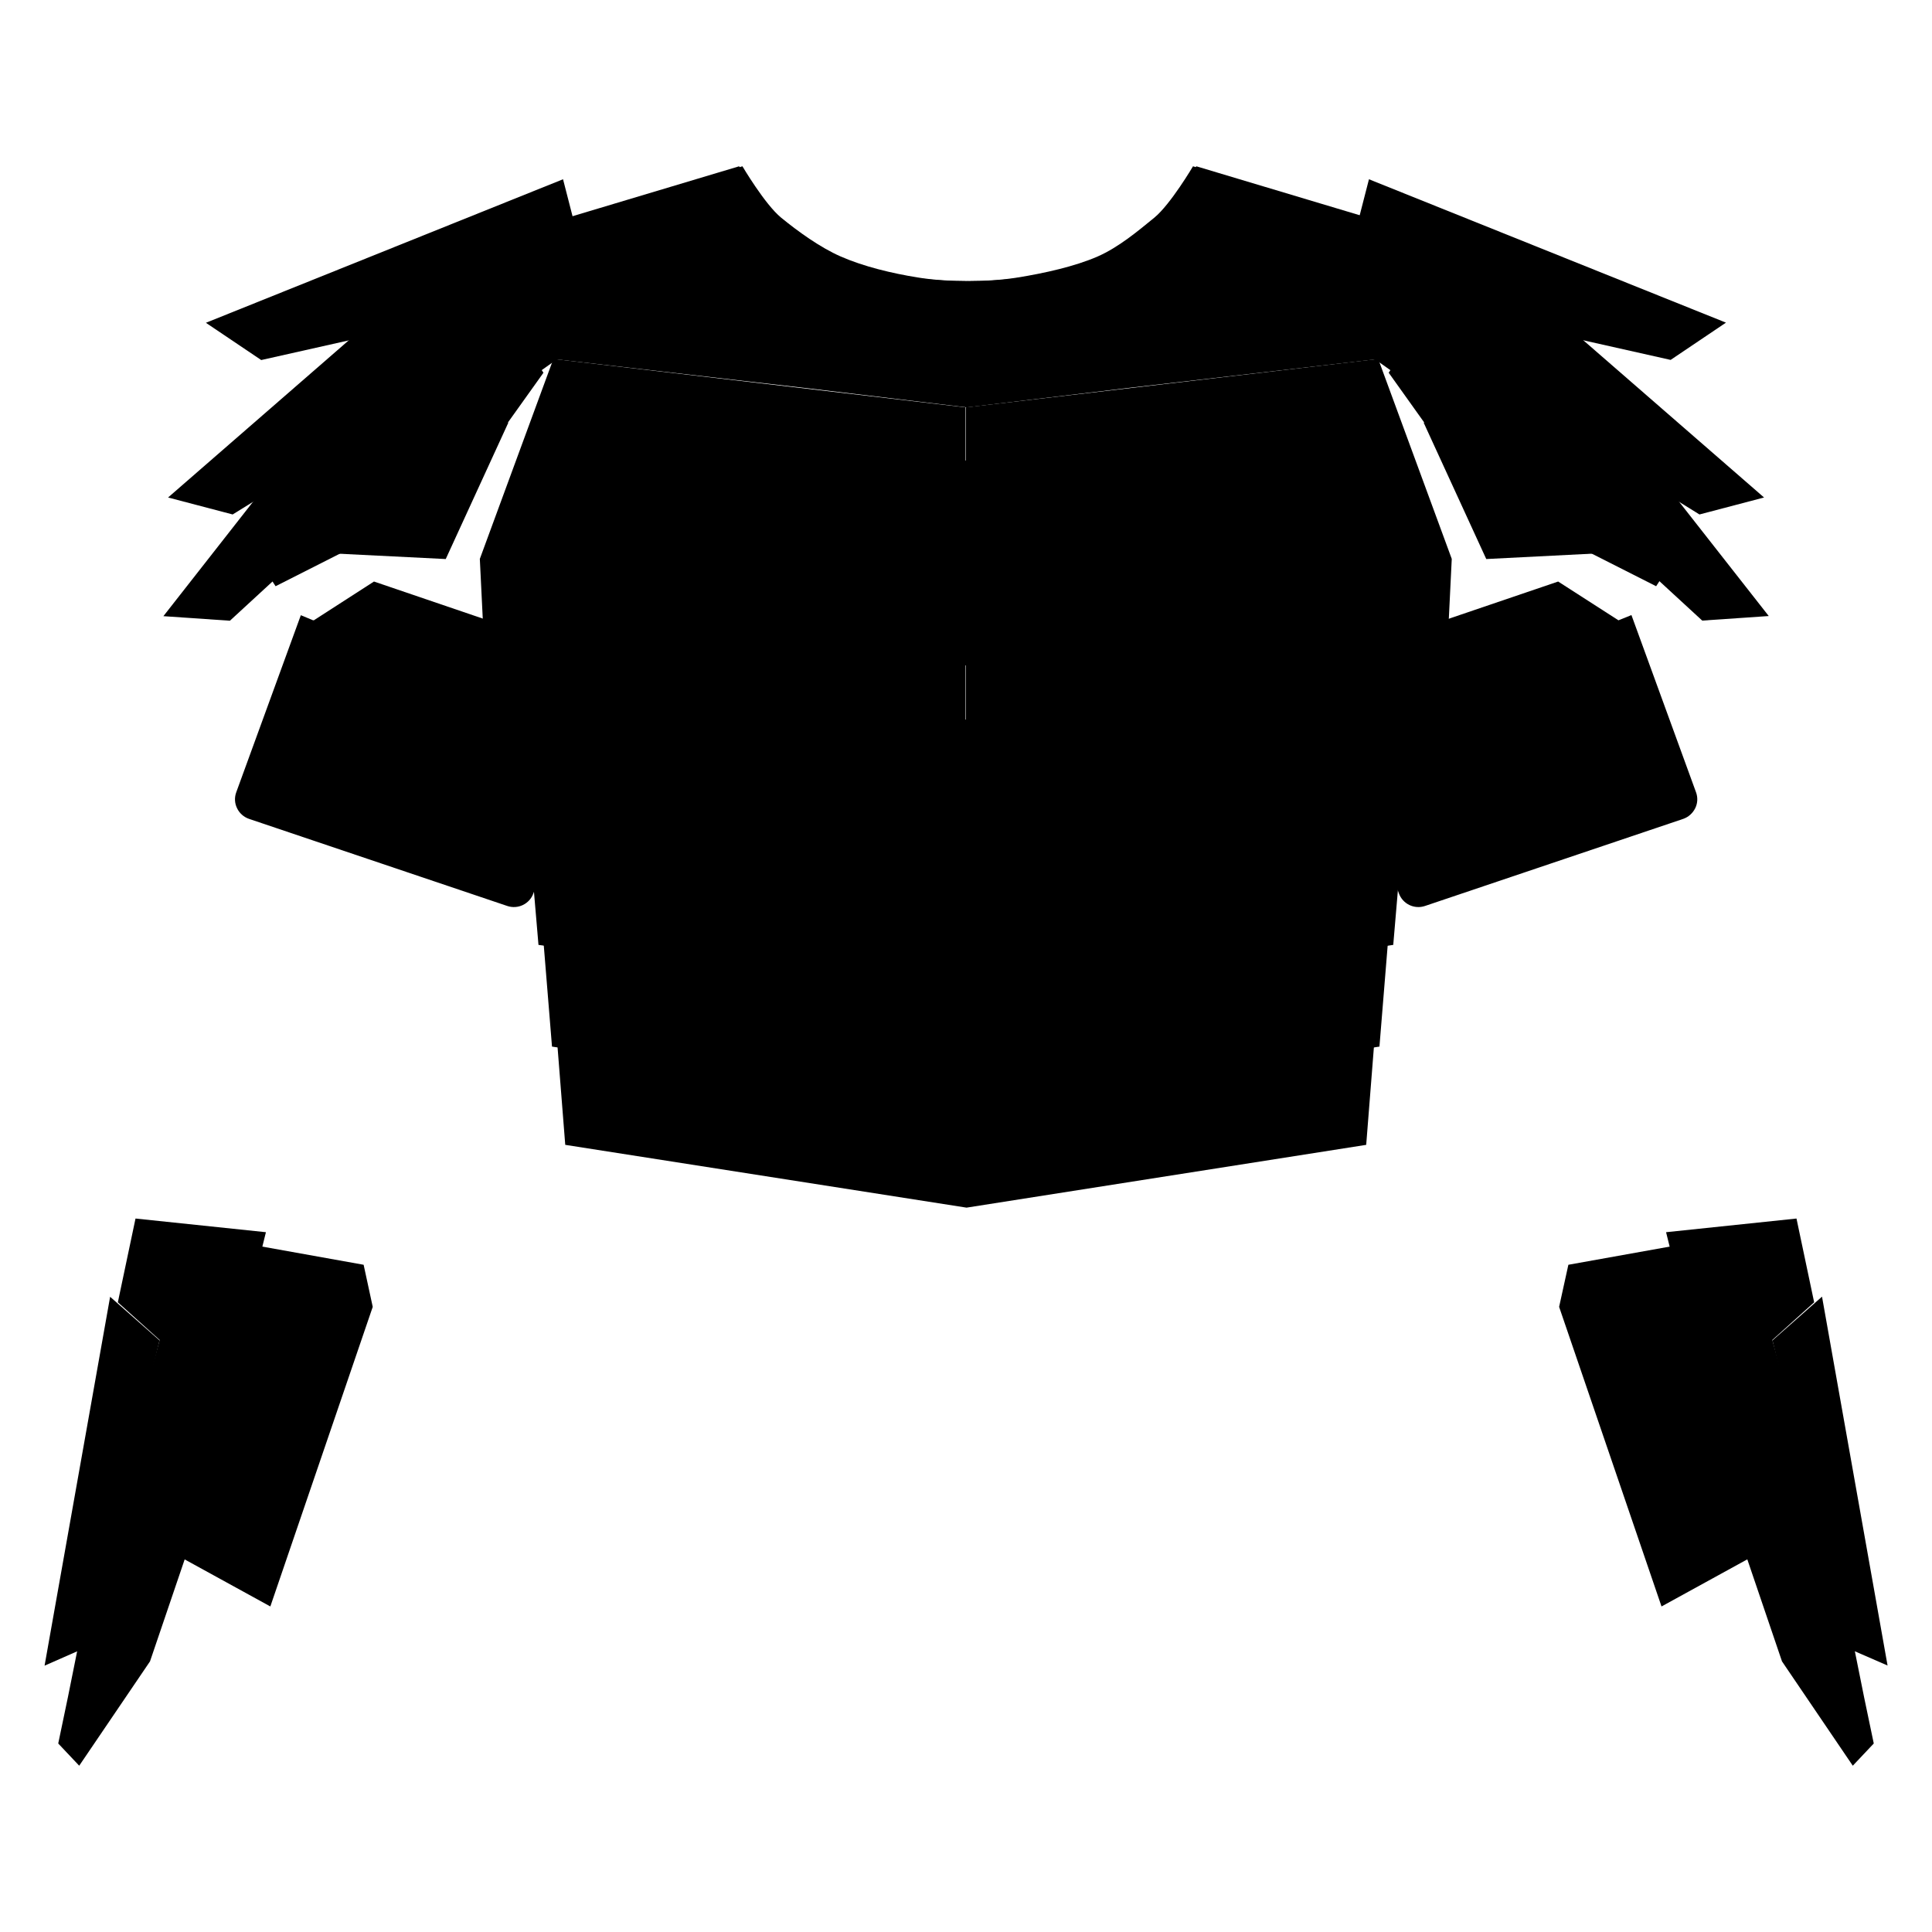
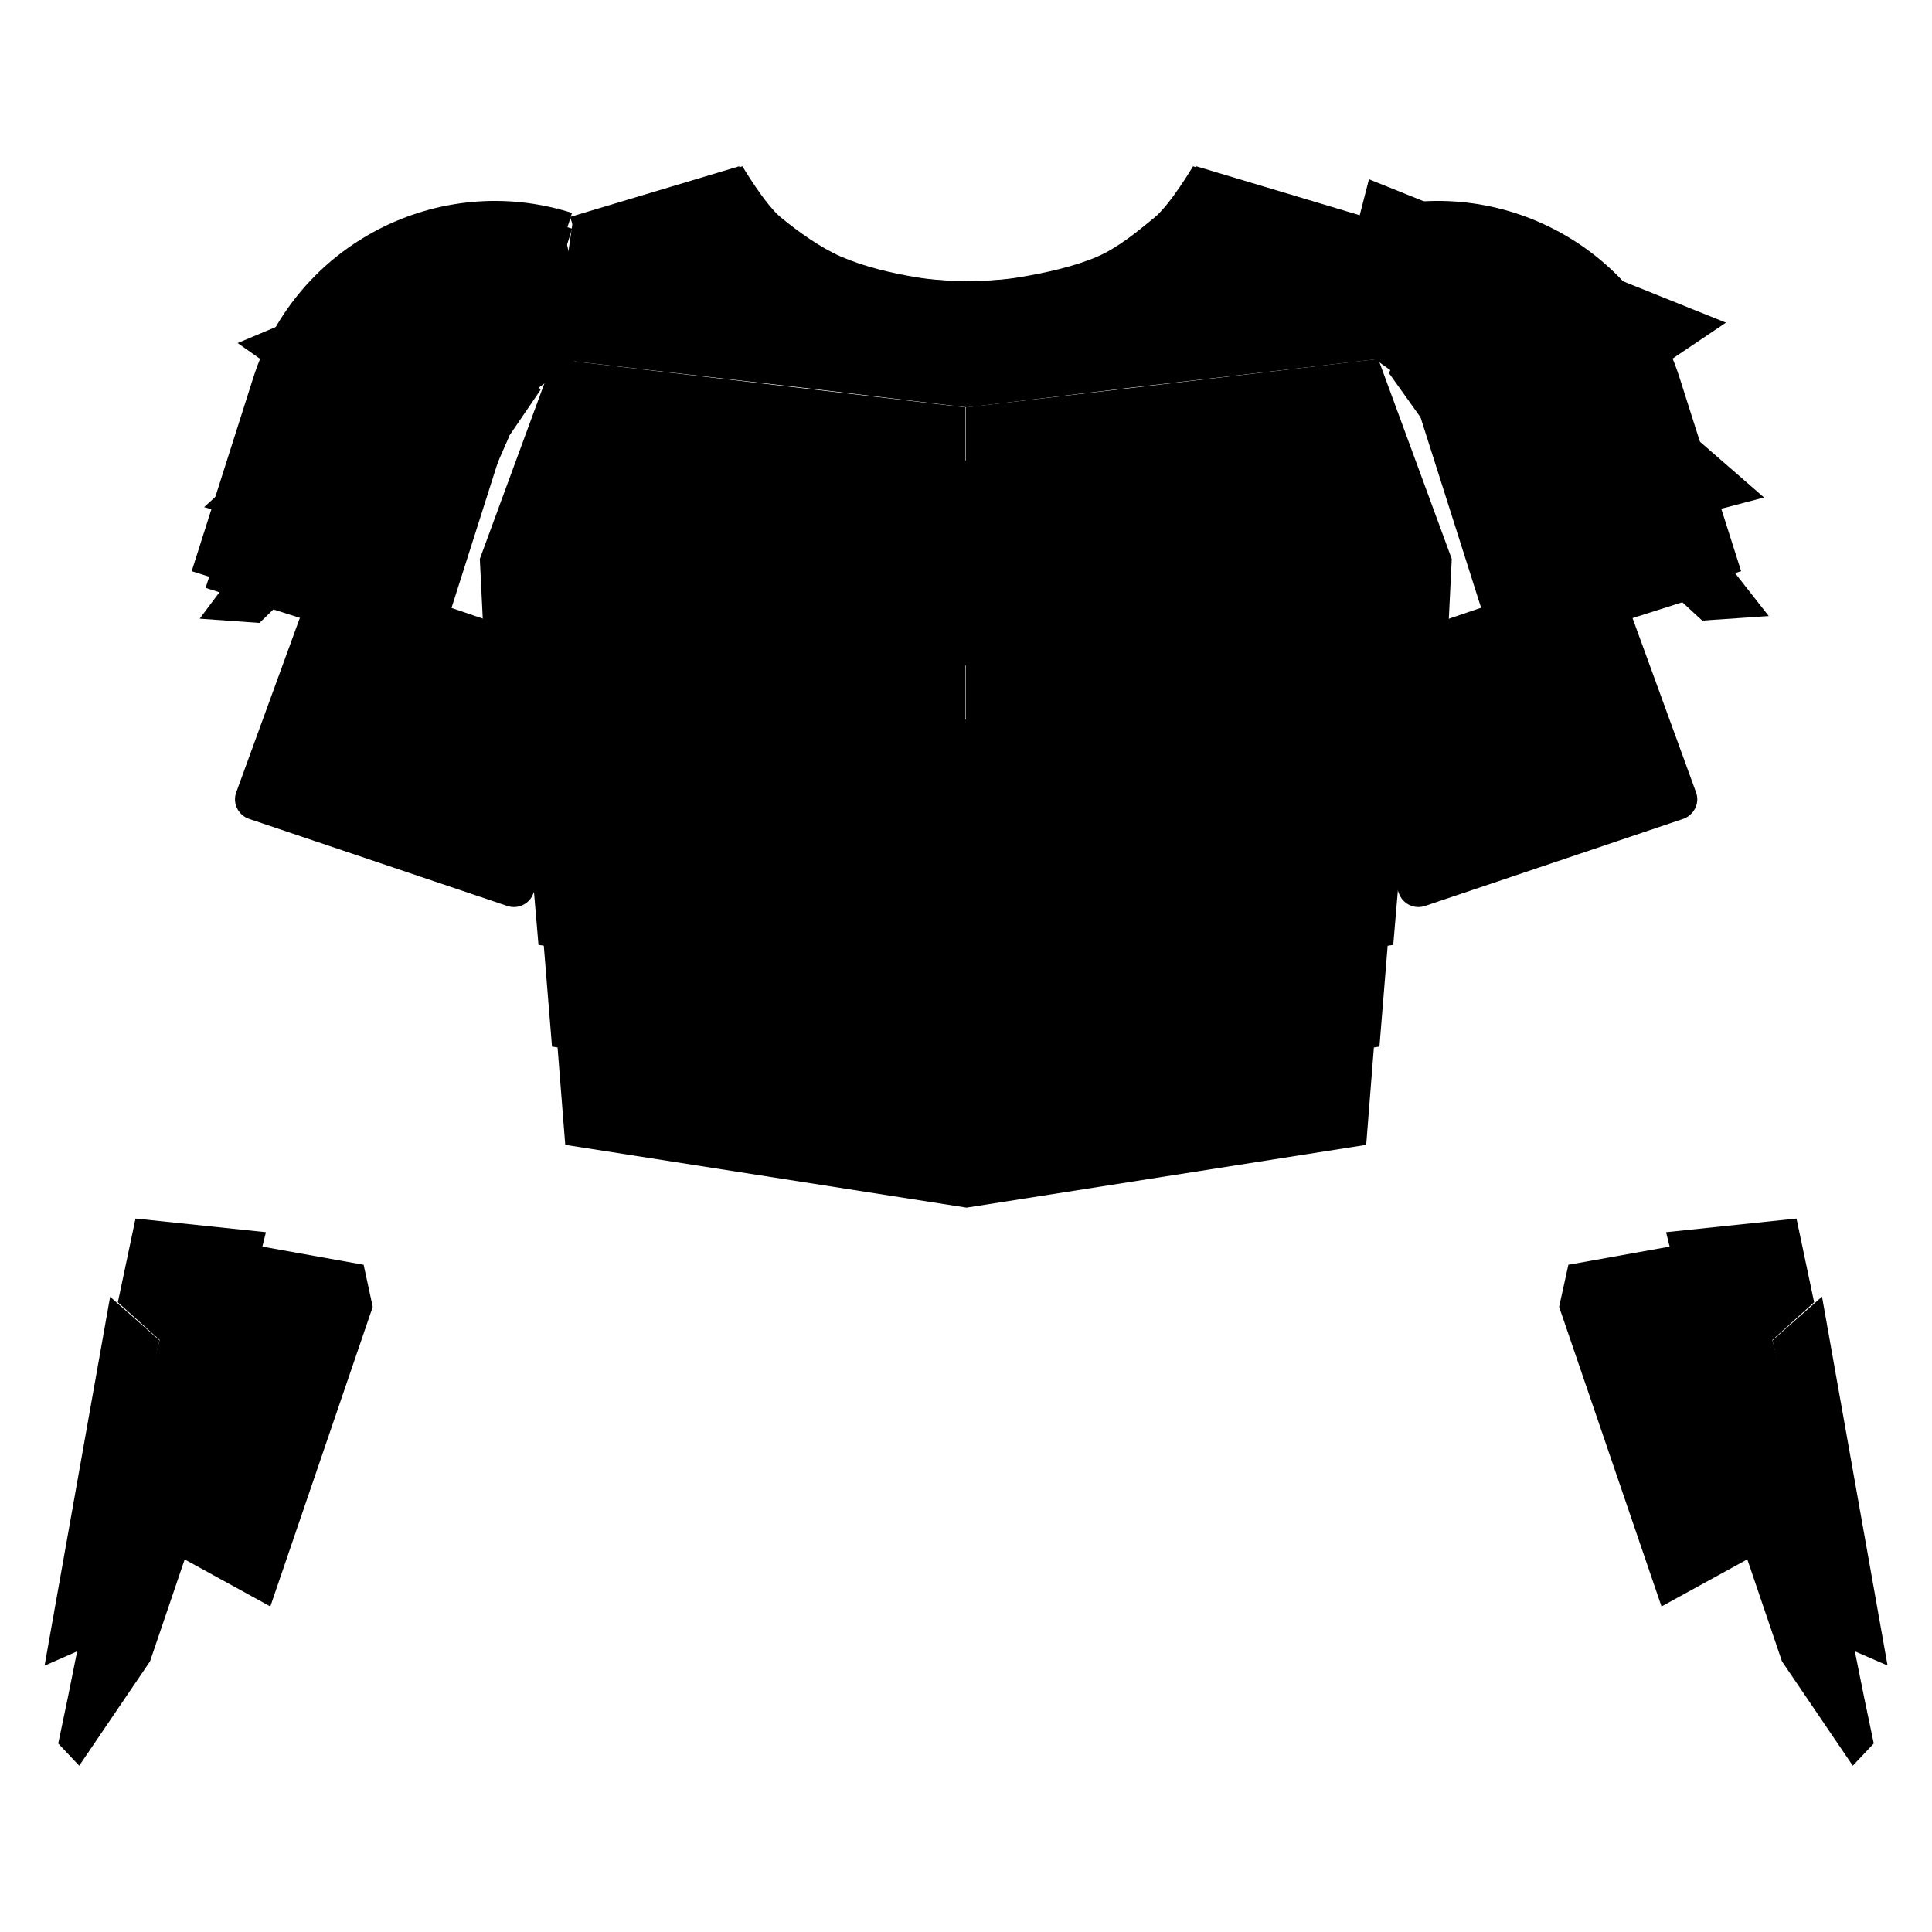
<svg xmlns="http://www.w3.org/2000/svg" version="1.1" id="Layer_1" x="0px" y="0px" viewBox="0 0 1400 1400" style="enable-background:new 0 0 1400 1400;" xml:space="preserve">
  <g id="Biceps_M_ToggleOff">
    <g id="Left-Biceps_M">
      <g id="Basic_Bicep_Left_M_Primary_Option">
        <path class="st0" d="M1172.8,449.5l9.4-3.8l46.8,128.4c1.4,3.8,1.2,8-0.6,11.6c-1.8,3.6-4.9,6.4-8.7,7.7     c-39.5,13.3-148.4,50-187.1,63.1c-7.7,2.6-16.1-1.4-18.9-9.1L997,601.7l6-137.4l126.1-42.9L1172.8,449.5z" />
        <path class="st1" d="M1008.5,633.3l215.1-73.7" />
        <ellipse class="st1" cx="1178.3" cy="534.6" rx="21.1" ry="20.3" />
      </g>
      <g id="None_Bicep_Left_M_Option">
		</g>
    </g>
    <g id="Right-Biceps_M">
      <g id="Basic_Bicep_Right_M_Primary_Option">
        <path class="st0" d="M395.8,463.9l4.7,145.1l-14,38.4c-2.8,7.7-11.2,11.7-18.9,9.1c-38.7-13-147.5-49.7-187.1-63.1     c-3.8-1.3-7-4.1-8.7-7.7c-1.8-3.6-2-7.8-0.6-11.6L218,445.8l8.9,3.7l0.2-0.1l0.3,0.1l43.6-28.1L395.8,463.9z" />
        <path class="st1" d="M391.6,633.3l-215.1-73.7" />
        <ellipse class="st1" cx="221.8" cy="534.6" rx="21.1" ry="20.3" />
      </g>
      <g id="None_Bicep_Right_M_Option">
		</g>
    </g>
  </g>
  <g id="Chest_M">
    <g id="Chest_Classic_M">
      <g id="Abdomen_Classic_M">
        <path id="Abdomen-Plate_Classic_M" class="st0" d="M556.3,846.1l-77.6-32.2l-7-71.9l60.6-19.8l51.3-102.8l116-37.2l116,37.2     l51.3,102.8l60.6,19.8l-7,71.9l-77.6,32.2l-143.4-3.7L556.3,846.1z" />
        <path id="Trauma-Plate_Abdomen_Classic_M_ToggleOff" class="st0" d="M803.5,633.7l-103.8-33.2L596,633.7L548,730     c-2.1,4.2-5.7,7.3-10.2,8.8l-47.4,15.5l4.6,47.6l64.5,26.8l139.7-3.6c0.3,0,0.6,0,0.9,0l139.7,3.6l64.5-26.8l4.6-47.6l-47.4-15.5     c-4.4-1.4-8.1-4.6-10.2-8.8L803.5,633.7z" />
      </g>
      <g id="Iron-Heart_Classic_M">
        <path id="Heart_Classic_M" class="st0" d="M671.4,453.4V356l28.6-22.4l28.6,22.4v97.4L700,482.3L671.4,453.4z" />
        <rect id="Center_Heart_Classic_M_Option" x="690.1" y="371" class="st0" width="19.8" height="66.7" />
        <g id="None_Heart_Classic_M_Option">
			</g>
      </g>
      <g id="Chest-Plates_Classic_M">
        <g id="Left-Chest_Classic_M">
          <path id="Chest_Left_Classic_M" class="st0" d="M960.1,270.4l-237.9,28.5l-2.3,22.3l30.3,28.5l-2.3,120.2l-26.8,26v39.6      l102.6,28.5l40.8,92.9l45.5,37.2l50.1-255.2l26.8-13.6L960.1,270.4z" />
          <path id="Trauma-Plating_Left-Chest_ToggleOff" class="st0" d="M737.9,314.7l0.1-0.7l208.8-25l22,127l-23.1,11.7l-46.3,235.8      l-20.7-16.9L836.3,550l-98-27.2V503l26.7-25.9l2.6-134.5L737.9,314.7z" />
        </g>
        <g id="Right-Chest_Classic_M">
          <path id="Chest_Right_Classic_M" class="st0" d="M439.9,270.4l237.9,28.5l2.3,22.3l-30.3,28.5l2.3,120.2l26.8,26v39.6      l-102.6,28.5L535.6,657l-45.5,37.2l-50.1-255.2l-26.8-13.6L439.9,270.4z" />
          <path id="Trauma-Plating_Right-Chest_ToggleOff" class="st0" d="M662.6,314.7l-0.1-0.7l-208.8-25l-22,127l23.1,11.7l46.3,235.8      l20.7-16.9l42.4-96.5l98-27.2V503l-26.7-25.9l-2.6-134.5L662.6,314.7z" />
        </g>
      </g>
      <g id="Neck-Armor_Classic_M">
        <path id="Neck-Plate_Classic_M" class="st0" d="M588,255.5l-148.1-16.1l-26.8-82.2l122.5-36.7c0,0,16.2,27.5,28,37.2     c12.1,9.9,28.2,21.6,43.3,28.2c16.5,7.2,36.7,12.1,55.9,15.2c21.6,3.5,53.1,3.5,74.6,0c19.2-3.1,41.4-8,57.9-15.2     c15.1-6.6,29.1-18.3,41.2-28.2c11.8-9.7,28-37.2,28-37.2l122.5,36.7l-26.8,82.2L812,255.5l-112,14.9L588,255.5z" />
        <path id="Trauma-Plates_Neck_Classic_M_ToggleOff" class="st0" d="M678.7,254.6l-90.6-12l-136.3-25.9l-16-49.2l87.2-26.1     c0,0,25.6,27,37.4,36.7c12.1,9.9,31.5,18.2,46.6,24.9c16.5,7.2,36.7,12.1,55.9,15.2c4.9,0.8,10.3,1.4,16,1.8V254.6z M721.3,219.9     c5.7-0.4,11.1-1.1,16-1.8c19.2-3.1,41.4-8,57.9-15.2c15.1-6.6,34.5-16.9,46.5-26.9c11.8-9.7,30.5-36.1,30.5-36.1l92,27.6     l-16.1,49.5L812,242.5l-90.6,12V219.9z" />
      </g>
    </g>
    <g id="Chest_Legacy_M">
      <g id="Abdomen_Legacy_M">
        <path id="Plate-4_Upper-Armor_Legacy_M_Primary" class="st1" d="M812.7,778.3l-15.3-14.3l-97.5-14.3l-97.5,14.3l-15.3,14.3     l-183.8-28.6l6.3,79.9l290.8,45.5l289.6-45.5l6.3-79.9L812.7,778.3z" />
        <path id="Plate-3_Upper-Armor_Legacy_M_Primary" class="st1" d="M816.4,707.1l-15.8-14.3l-100.7-14.3l-100.7,14.3l-15.8,14.3     l-189.9-28.6l6.5,79.9l300.4,45.5l299.2-45.5l6.5-79.9L816.4,707.1z" />
        <path id="Plate-2_Upper-Armor_Legacy_M_Primary" class="st1" d="M820.3,633.4L804,619.1l-104.1-14.3l-104.1,14.3l-16.3,14.3     l-196.1-28.6l6.8,79.9l310.3,45.5l309.1-45.5l6.8-79.9L820.3,633.4z" />
        <path id="Plate-1_Upper-Armor_Legacy_M_Primary" class="st1" d="M825.4,551.8l-17-15.2l-108.5-15.2l-108.5,15.2l-17,15.2H369.9     l7,54.5l323.6,48.3l322.3-48.3l7-54.5H825.4z" />
        <g id="Trauma-Plates_Abdomen_Legacy_M_Secondary_ToggleOff">
          <path id="Trauma-Plate-4_Abdomen_Legacy_M_Toggle" class="st1" d="M700.5,803.8L982.2,761l-4.3,53.8l-277.5,43.6l-278.6-43.6      l-4.3-53.8L700.5,803.8z" />
          <path id="Trauma-Plate-3_Abdomen_Legacy_M_Toggle" class="st1" d="M700.6,730.2L992,687.3l-4.9,59.3l-286.6,43.6l-287.8-43.6      l-4.9-59.3L700.6,730.2z" />
          <path id="Trauma-Plate-2_Abdomen_Legacy_M_Toggle" class="st1" d="M700.6,654.6l301.6-45.2l-5.6,65.6l-296.1,43.6L403.2,675      l-5.5-65.6L700.6,654.6z" />
          <path id="Trauma-Plate-1_Abdomen_Legacy_M_Toggle" class="st1" d="M386.9,555.2h188.7l17.1-12.9l107-12.7l107,12.7l17.1,12.9      h189.1l-4.3,33.3l-308.1,46.2l-309.3-46.2L386.9,555.2z" />
        </g>
      </g>
      <g id="Chest-Plates_Legacy_M">
        <g id="Left-Chest_Legacy_M">
          <path id="Chest_Left_Legacy_M_Primary" class="st0" d="M700,295.2v234.3l107,12.7l17.1,12.9h205.6l15.4-9.5L1052,405      l-53.3-144.9L700,295.2z" />
          <path id="Trauma-Plating_Left-Chest_M_Secondary_ToggleOff" class="st0" d="M986.2,288.8l41,118.9l-6.7,123.8l-188.3,1.3      l-25.3-35h-89.5l30.1-27.9l2.3-120.2l-30.3-28.5L986.2,288.8z" />
        </g>
        <g id="Right-Chest_Legacy_M">
          <path id="Chest_Right_Legacy_M_Primary" class="st0" d="M699.7,295.2v234.3l-107,12.7l-17.1,12.9H370l-15.4-9.5L347.7,405      L401,260.1L699.7,295.2z" />
          <path id="Trauma-Plating_Right-Chest_M_Secondary_ToggleOff" class="st0" d="M413.5,288.8l-41,118.9l6.7,123.8l188.3,1.3      l25.3-35h89.5l-30.1-27.9l-2.3-120.2l30.3-28.5L413.5,288.8z" />
        </g>
      </g>
      <g id="Iron-Heart_Legacy_M">
        <path id="Heart_Legacy_M_Primary" class="st0" d="M671.4,453.4V356l28.6-22.4l28.6,22.4v97.4L700,482.3L671.4,453.4z" />
        <rect id="Center_Heart_Legacy_M_Secondary_Option" x="690.1" y="371" class="st0" width="19.8" height="66.7" />
        <g id="None_Heart_Legacy_M_Option">
			</g>
      </g>
      <g id="Neck-Armor_Legacy_M">
        <path id="Neck-Plate_Legacy_M_Primary" class="st0" d="M586.5,281.5l-185.8-21.4l14.8-102.9L538,120.5c0,0,16.2,27.5,28,37.2     c12.1,9.9,28.2,21.6,43.3,28.2c16.5,7.2,36.6,12.1,55.9,15.2c21.6,3.5,53.1,3.5,74.6,0c19.2-3.1,41.4-8,57.9-15.2     c15.1-6.6,29.1-18.3,41.2-28.2c11.8-9.7,28-37.2,28-37.2l122.5,36.7l9.9,102.9L818.7,281l-118.1,14.2L586.5,281.5z" />
        <path id="Trauma-Plates_Neck_Legacy_M_Secondary_ToggleOff" class="st0" d="M682.3,269.1l-95.7-11.5L408.5,233l7.1-49.1     L522,147.1c0,0,32.2,27.5,44,37.2c12.1,9.9,28.2,21.6,43.3,28.2c16.5,7.2,36.6,12.1,55.9,15.2c5.2,0.9,11.1,1.5,17.2,1.9V269.1z      M720.5,229.8c6.9-0.4,13.4-1.1,19.2-2.1c19.2-3.1,41.4-8,57.9-15.2c15.1-6.6,29.1-18.3,41.2-28.2c11.8-9.7,42.7-37.2,42.7-37.2     l107.8,36.7l5.1,52.3l-175.7,20.9l-98.2,11.8V229.8z" />
      </g>
    </g>
  </g>
  <g id="Shoulders_M">
    <g id="Left-Shoulder_M">
+       <g id="Bell_Shoulder_Left_M_Option">
+         <path id="Ridge_Bell_Shoulder_Left_M" class="st0" d="M990.5,168.1C990.5,168.1,990.5,168.1,990.5,168.1     c88.3-28.1,182.6,20.7,210.6,109l45.1,141.7l15.5-4.9c0,0-21.5-67.6-44.6-140.1c-30.8-96.8-134.2-150.3-231-119.5l0,0     L990.5,168.1" />
+         <path id="Main_Bell_Shoulder_Left_M" class="st0" d="M985.9,165.7C985.9,165.7,985.9,165.7,985.9,165.7     c91.7-29.2,189.6,21.5,218.8,113.2c21.9,68.7,46.8,147.2,46.8,147.2l-166,52.8L985.9,165.7" />
+       </g>
      <g id="Legacy_Shoulder_Left_M_Option">
        <path id="Plate-3_Shoulder_Left_Legacy_M_Primary" class="st0" d="M1109.6,227l-77.9,79.4l45.3,98.7l102.4-5.2l54.1,49.8     l48.2-3.3L1109.6,227z" />
        <path id="Plate-2_Shoulder_Left_Legacy_M_Primary" class="st0" d="M1067.8,177.4l-61.5,92.7l63.1,88.4l99.6-24.4l62.5,38.7     l46.8-12.3L1067.8,177.4z" />
        <path id="Plate-1_Shoulder_Left_Legacy_M_Primary" class="st0" d="M992,129.9l-27.7,107.7l88.6,62.8l86-55.7l71.7,16.1l40.1-27     L992,129.9z" />
      </g>
      <path id="Classic_Shoulder_Left_M_Primary_Option" class="st0" d="M1062.4,162l-26.7,120.8l21.4,69.6l143,72.4l24-36.9L1062.4,162    z" />
    </g>
    <g id="Right-Shoulder_M">
+       <g id="Bell_Shoulder_Right_M_Option">
+         <path id="Ridge_Bell_Shoulder_Right_M" class="st0" d="M410.1,168.1L410.1,168.1c-88.3-28.1-182.6,20.7-210.6,109l-45.1,141.7     l-15.5-4.9c0,0,21.5-67.6,44.6-140.1c30.8-96.8,134.2-150.3,231-119.5h0L410.1,168.1" />
+         <path id="Main_Bell_Shoulder_Right_M" class="st0" d="M414.6,165.7C414.6,165.7,414.6,165.7,414.6,165.7     c-91.7-29.2-189.6,21.5-218.8,113.2C173.9,347.6,149,426,149,426l166,52.8L414.6,165.7" />
+       </g>
      <g id="Legacy_Shoulder_Right_M_Option">
-         <path id="Plate-3_Shoulder_Right_Legacy_M_Primary" class="st0" d="M290.4,227l77.9,79.4L323,405.1L220.7,400l-54.1,49.8     l-48.2-3.3L290.4,227z" />
-         <path id="Plate-2_Shoulder_Right_Legacy_M_Primary" class="st0" d="M332.3,177.4l61.5,92.7l-63.1,88.4l-99.6-24.4l-62.5,38.7     l-46.8-12.3L332.3,177.4z" />
-         <path id="Plate-1_Shoulder_Right_Legacy_M_Primary" class="st0" d="M408,129.9l27.7,107.7L347,300.5l-86-55.7l-71.7,16.1     l-40.1-27L408,129.9z" />
+         <path id="Plate-3_Shoulder_Right_Legacy_M_Primary" class="st0" d="M299,242l69.8,74.6l-40.6,92.8l-91.8-4.9L188,451.4l-43.3-3.1     L299,242z" />
+         <path id="Plate-2_Shoulder_Right_Legacy_M_Primary" class="st0" d="M336.5,195.4l55.2,87.1l-56.6,83.1l-89.3-22.9l-56,36.4     l-41.9-11.6L336.5,195.4z" />
+         <path id="Plate-1_Shoulder_Right_Legacy_M_Primary" class="st0" d="M404.4,150.9l24.8,101.2l-79.5,59l-77.2-52.3l-64.3,15.1     l-36-25.3L404.4,150.9z" />
      </g>
-       <path id="Classic_Shoulder_Right_M_Primary_Option" class="st0" d="M337.4,162l26.7,120.8l-21.4,69.6l-143,72.4l-24-36.9    L337.4,162z" />
+       <path id="Classic_Shoulder_Right_M_Primary_Option" class="st0" d="M341.2,181l24,113.5L346,359.9l-128.2,68l-21.6-34.7L341.2,181    z" />
    </g>
  </g>
  <g id="Gauntlets_M">
    <g id="Left-Gauntlets_M">
      <g id="Basic_Gauntlet_Left_M_Primary_Option">
-         <path class="st0" d="M1210.7,903.2l-74.2,13.3l-6.7,30.5l74.2,217.1l63-34.6L1210.7,903.2z" />
-         <path class="st0" d="M1301.8,883l-94.5,9.9l58.3,235.4l25.7,75.6l51.3,75.6l15.2-16.1l-7-33.5l-11.7-58.2L1284.3,971l30.3-27.3     L1301.8,883z" />
-         <path class="st0" d="M1284.4,971.3l54.2,222.9l29.2,12.7l-47.5-267.3L1284.4,971.3z" />
+         <path id="Base_Basic_Gauntlet_Left_M" class="st0" d="M1210.7,903.2l-74.2,13.3l-6.7,30.5l74.2,217.1l63-34.6L1210.7,903.2z" />
+         <path id="Middle_Basic_Gauntlet_Left_M" class="st0" d="M1301.8,883l-94.5,9.9l58.3,235.4l25.7,75.6l51.3,75.6l15.2-16.1l-7-33.5     l-11.7-58.2L1284.3,971l30.3-27.3L1301.8,883z" />
+         <path id="Top_Basic_Gauntlet_Left_M" class="st0" d="M1284.4,971.3l54.2,222.9l29.2,12.7l-47.5-267.3L1284.4,971.3z" />
      </g>
    </g>
    <g id="Right-Gauntlets_M">
      <g id="Basic_Gauntlet_Right_M_Primary_Option">
-         <path class="st0" d="M189.3,903.2l74.2,13.3l6.6,30.5l-74.2,217.1l-63-34.6L189.3,903.2z" />
-         <path class="st0" d="M98.2,883l94.5,9.9l-58.3,235.4l-25.7,75.6l-51.3,75.6l-15.2-16.1l7-33.5l11.7-58.2L115.7,971l-30.3-27.3     L98.2,883z" />
-         <path class="st0" d="M115.6,971.3l-54.2,222.9L32.3,1207l47.5-267.3L115.6,971.3z" />
+         <path id="Base_Basic_Gauntlet_Right_M" class="st0" d="M189.3,903.2l74.2,13.3l6.6,30.5l-74.2,217.1l-63-34.6L189.3,903.2z" />
+         <path id="Middle_Basic_Gauntlet_Right_M" class="st0" d="M98.2,883l94.5,9.9l-58.3,235.4l-25.7,75.6l-51.3,75.6l-15.2-16.1     l7-33.5l11.7-58.2L115.7,971l-30.3-27.3L98.2,883z" />
+         <path id="Top_Basic_Gauntlet_Right_M" class="st0" d="M115.6,971.3l-54.2,222.9L32.3,1207l47.5-267.3L115.6,971.3z" />
      </g>
    </g>
  </g>
</svg>
